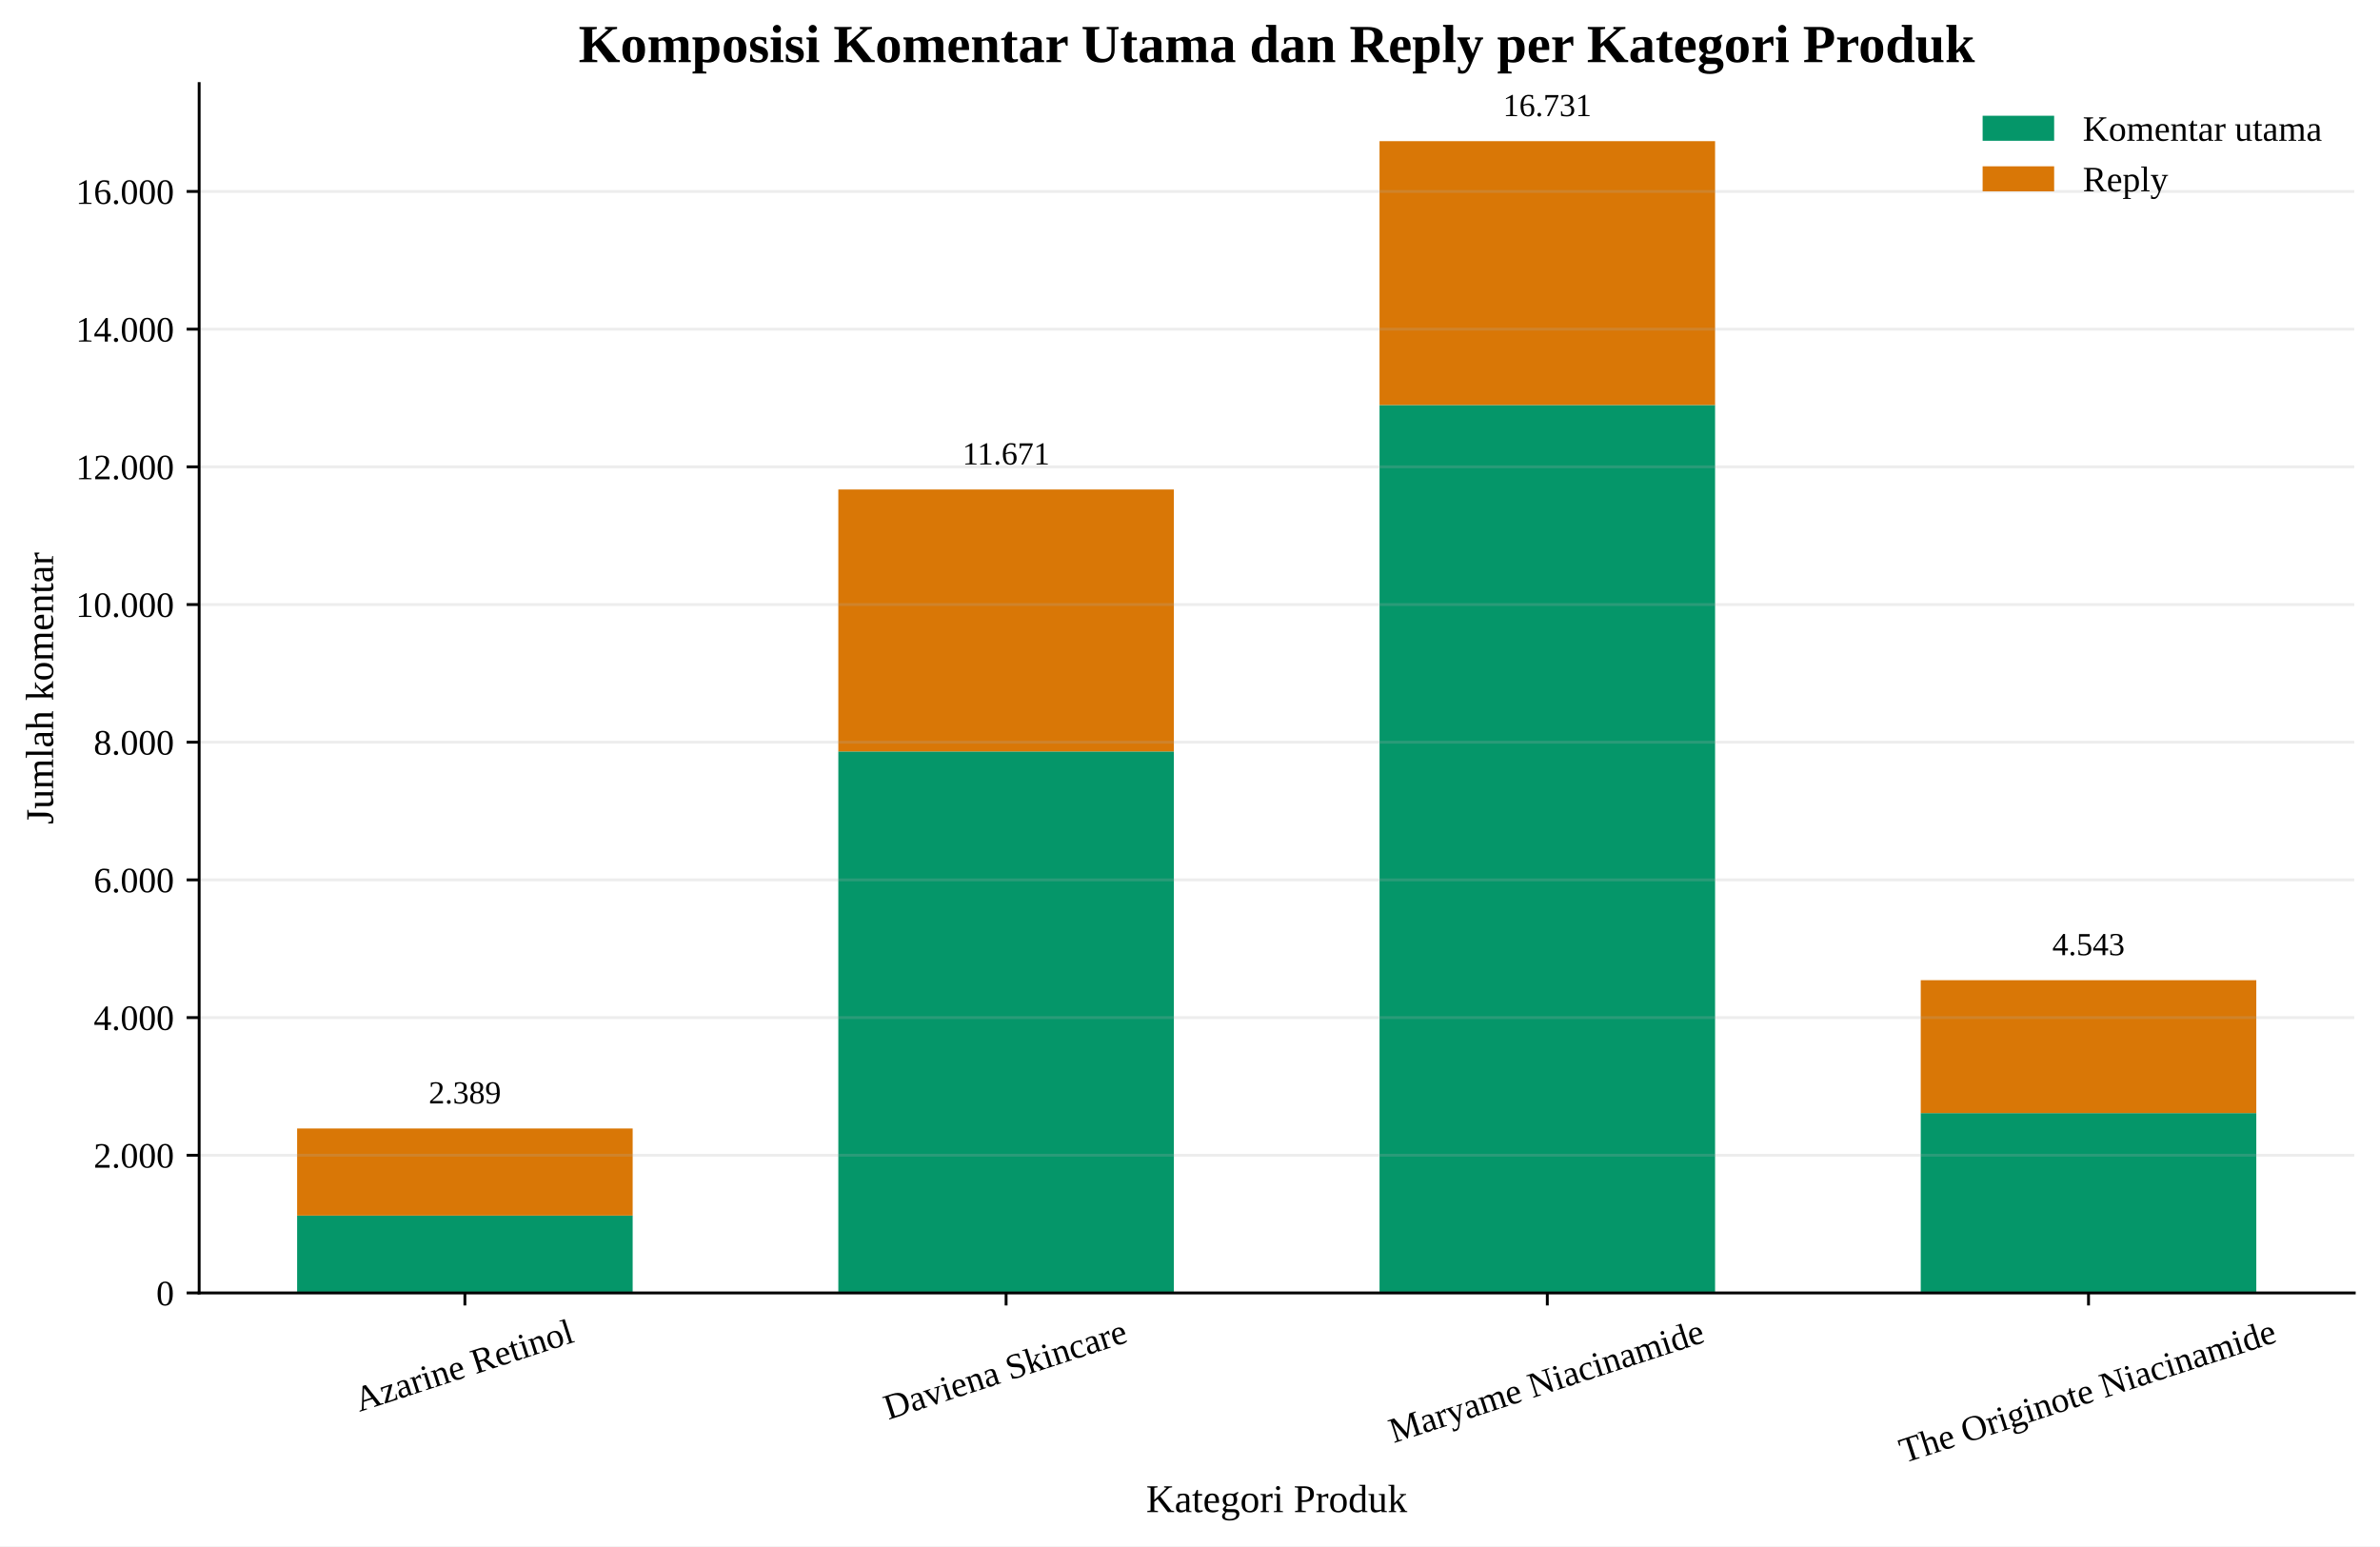
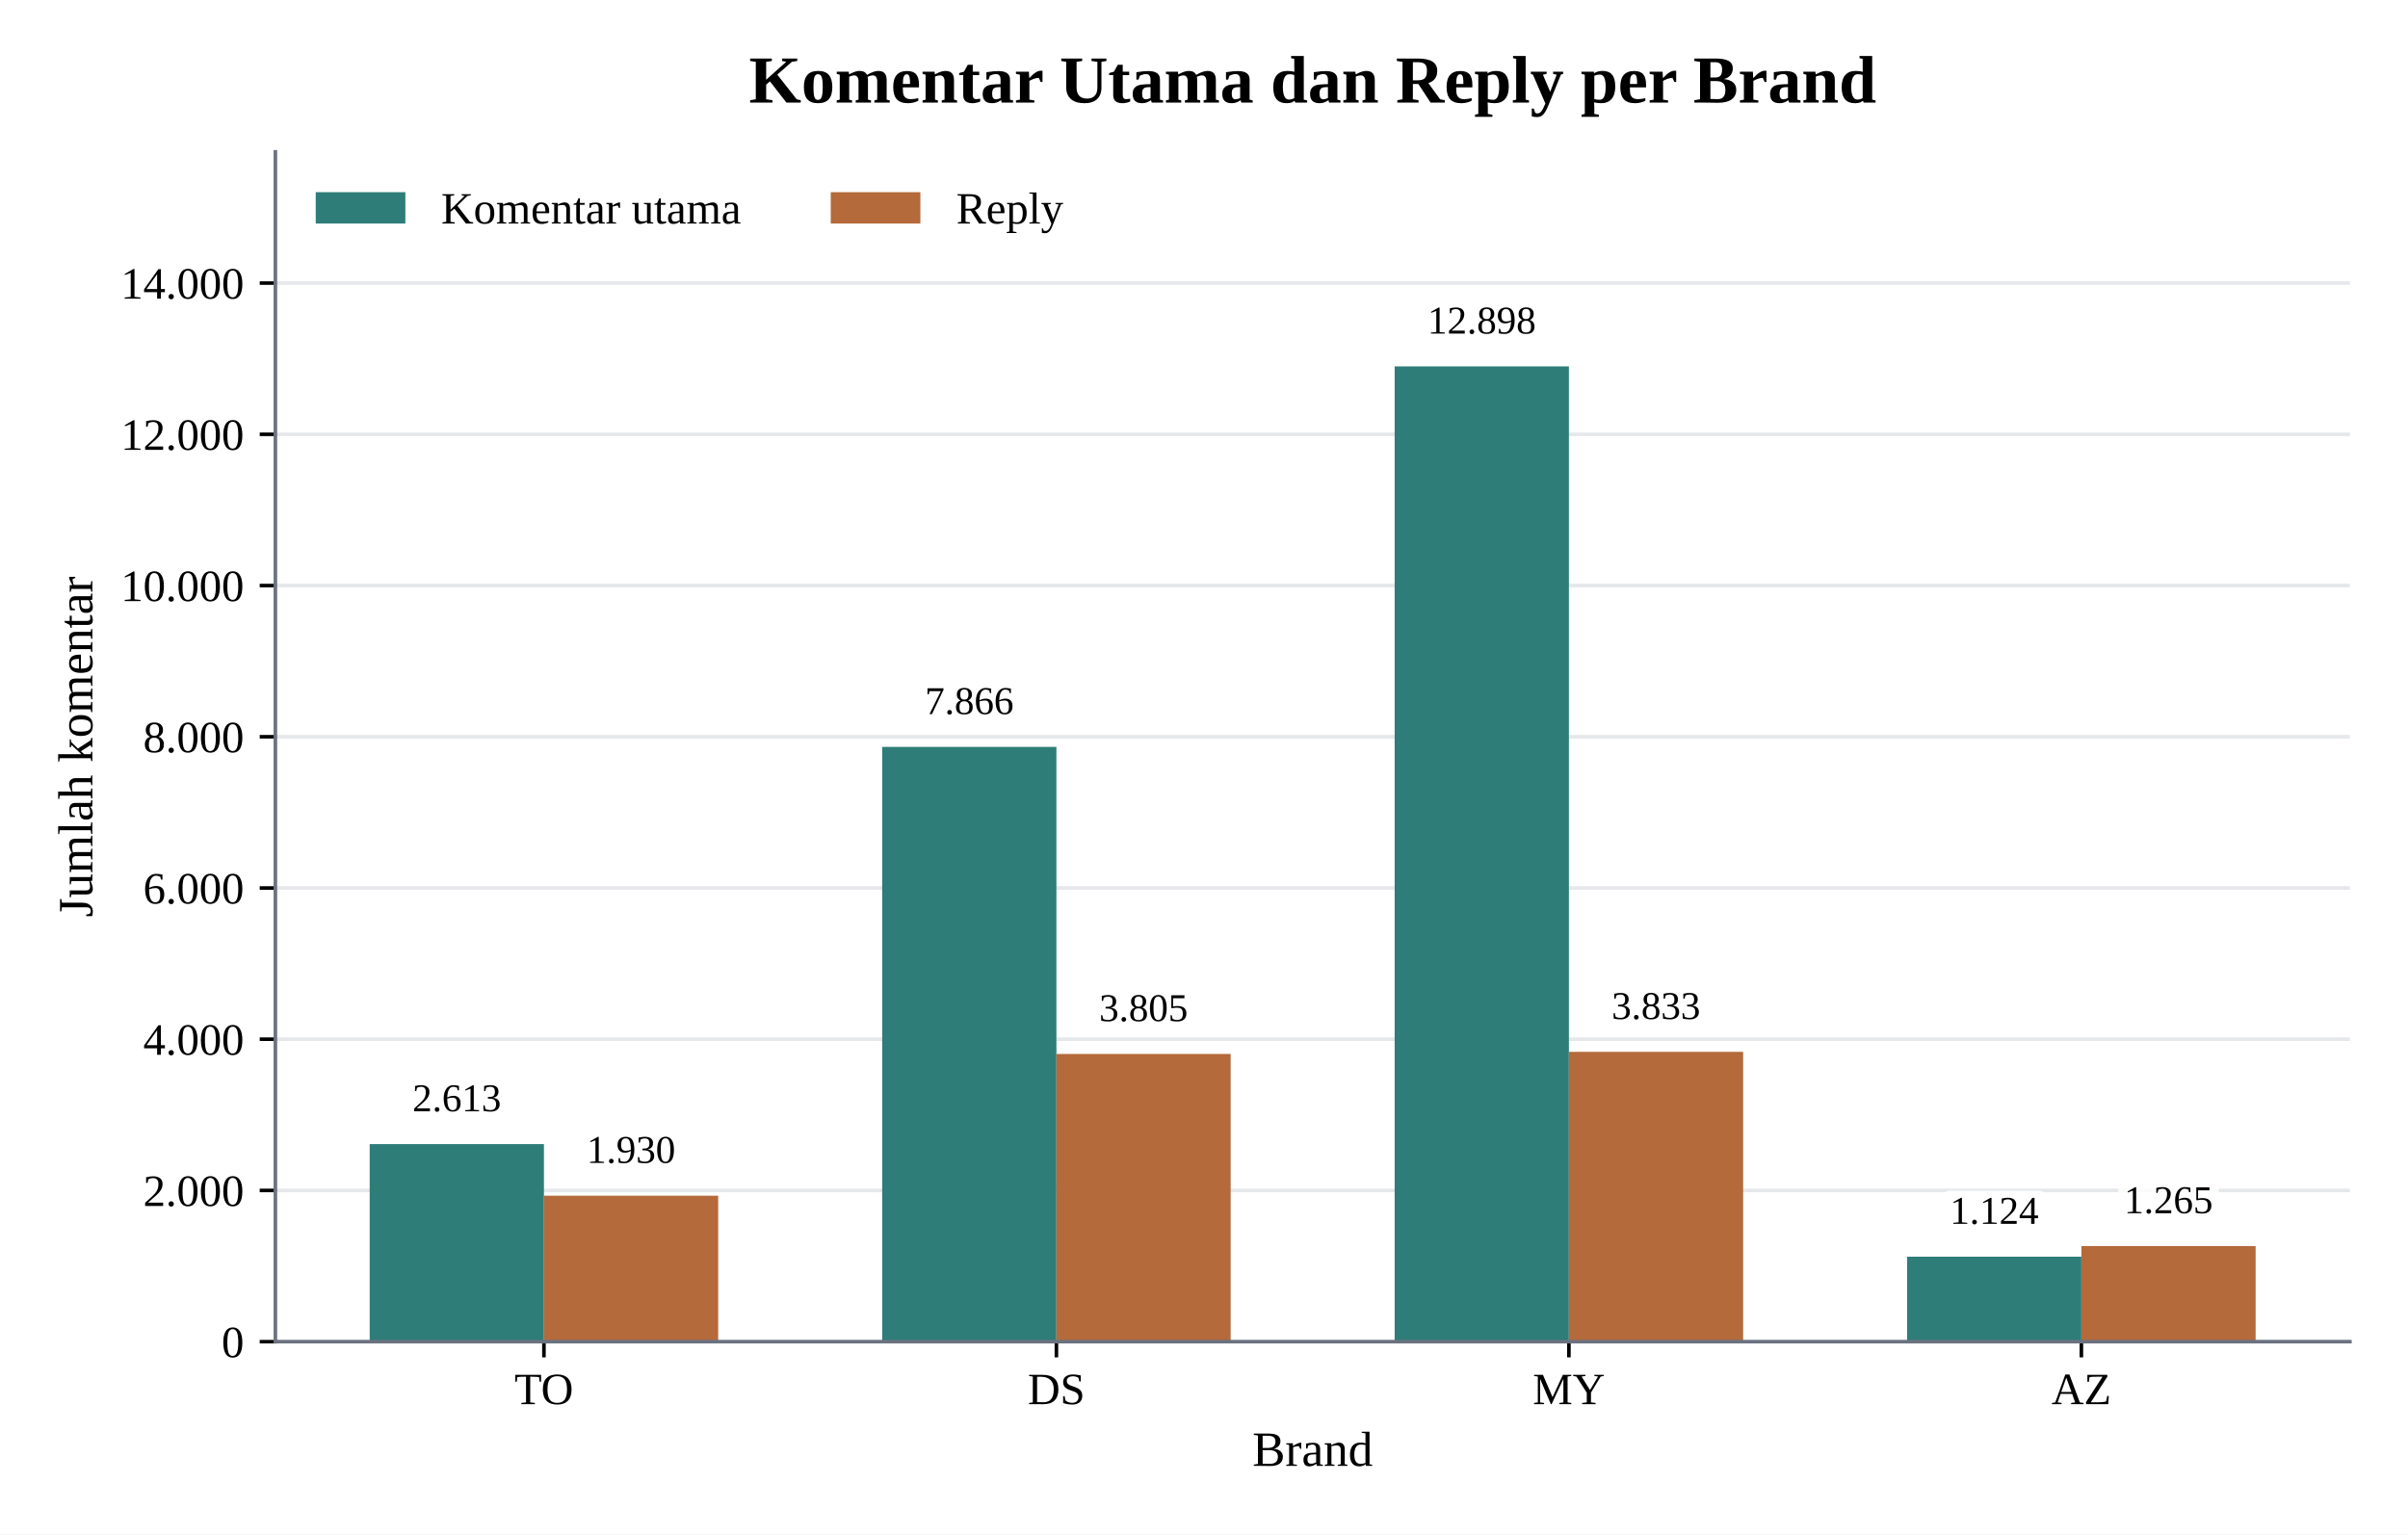
- <svg xmlns="http://www.w3.org/2000/svg" xmlns:xlink="http://www.w3.org/1999/xlink" width="665.531pt" height="432.399pt" viewBox="0 0 665.531 432.399" version="1.1">
+ <svg xmlns="http://www.w3.org/2000/svg" xmlns:xlink="http://www.w3.org/1999/xlink" width="537.317pt" height="342.477pt" viewBox="0 0 537.317 342.477" version="1.1">
  <defs>
    <style type="text/css">*{stroke-linejoin: round; stroke-linecap: butt}</style>
  </defs>
  <g id="figure_1">
    <g id="patch_1">
-       <path d="M 0 432.399  L 665.531 432.399  L 665.531 0  L 0 0  z " style="fill: #ffffff" />
+       <path d="M 0 342.477  L 537.317 342.477  L 537.317 0  L 0 0  z " style="fill: #ffffff" />
    </g>
    <g id="axes_1">
      <g id="patch_2">
-         <path d="M 55.691 361.551  L 658.331 361.551  L 658.331 23.367  L 55.691 23.367  z " style="fill: #ffffff" />
-       </g>
-       <g id="patch_3">
-         <path d="M 83.084 361.551  L 176.915 361.551  L 176.915 339.914  L 83.084 339.914  z " clip-path="url(#p2df6ec12b7)" style="fill: #059669" />
-       </g>
-       <g id="patch_4">
-         <path d="M 234.425 361.551  L 328.256 361.551  L 328.256 210.127  L 234.425 210.127  z " clip-path="url(#p2df6ec12b7)" style="fill: #059669" />
-       </g>
-       <g id="patch_5">
-         <path d="M 385.766 361.551  L 479.597 361.551  L 479.597 113.258  L 385.766 113.258  z " clip-path="url(#p2df6ec12b7)" style="fill: #059669" />
-       </g>
-       <g id="patch_6">
-         <path d="M 537.107 361.551  L 630.938 361.551  L 630.938 311.25  L 537.107 311.25  z " clip-path="url(#p2df6ec12b7)" style="fill: #059669" />
-       </g>
-       <g id="patch_7">
-         <path d="M 83.084 339.914  L 176.915 339.914  L 176.915 315.562  L 83.084 315.562  z " clip-path="url(#p2df6ec12b7)" style="fill: #d97706" />
-       </g>
-       <g id="patch_8">
-         <path d="M 234.425 210.127  L 328.256 210.127  L 328.256 136.879  L 234.425 136.879  z " clip-path="url(#p2df6ec12b7)" style="fill: #d97706" />
-       </g>
-       <g id="patch_9">
-         <path d="M 385.766 113.258  L 479.597 113.258  L 479.597 39.471  L 385.766 39.471  z " clip-path="url(#p2df6ec12b7)" style="fill: #d97706" />
-       </g>
-       <g id="patch_10">
-         <path d="M 537.107 311.25  L 630.938 311.25  L 630.938 274.096  L 537.107 274.096  z " clip-path="url(#p2df6ec12b7)" style="fill: #d97706" />
+         <path d="M 61.451 299.443  L 524.357 299.443  L 524.357 33.893  L 61.451 33.893  z " style="fill: #ffffff" />
      </g>
      <g id="matplotlib.axis_1">
        <g id="xtick_1">
          <g id="line2d_1">
            <defs>
-               <path id="m533be0d654" d="M 0 0  L 0 3.5  " style="stroke: #000000; stroke-width: 0.8" />
+               <path id="m64cd5554fe" d="M 0 0  L 0 3.5  " style="stroke: #000000; stroke-width: 0.8" />
            </defs>
            <g>
-               <use xlink:href="#m533be0d654" x="130" y="361.551" style="stroke: #000000; stroke-width: 0.8" />
+               <use xlink:href="#m64cd5554fe" x="121.373" y="299.443" style="stroke: #000000; stroke-width: 0.8" />
            </g>
          </g>
          <g id="text_1">
-             <text style="font: 10px 'Times New Roman', 'Times', 'DejaVu Serif', serif" transform="translate(100.5028 394.8057) rotate(-18)">Azarine Retinol</text>
+             <text style="font: 10px 'Times New Roman', 'Times', 'DejaVu Serif', serif; text-anchor: middle" x="121.373" y="313.387" transform="rotate(-0 121.3728 313.3866)">TO</text>
          </g>
        </g>
        <g id="xtick_2">
          <g id="line2d_2">
            <g>
-               <use xlink:href="#m533be0d654" x="281.341" y="361.551" style="stroke: #000000; stroke-width: 0.8" />
+               <use xlink:href="#m64cd5554fe" x="235.727" y="299.443" style="stroke: #000000; stroke-width: 0.8" />
            </g>
          </g>
          <g id="text_2">
-             <text style="font: 10px 'Times New Roman', 'Times', 'DejaVu Serif', serif" transform="translate(248.4141 397.0345) rotate(-18)">Daviena Skincare</text>
+             <text style="font: 10px 'Times New Roman', 'Times', 'DejaVu Serif', serif; text-anchor: middle" x="235.727" y="313.387" transform="rotate(-0 235.7271 313.3866)">DS</text>
          </g>
        </g>
        <g id="xtick_3">
          <g id="line2d_3">
            <g>
-               <use xlink:href="#m533be0d654" x="432.682" y="361.551" style="stroke: #000000; stroke-width: 0.8" />
+               <use xlink:href="#m64cd5554fe" x="350.081" y="299.443" style="stroke: #000000; stroke-width: 0.8" />
            </g>
          </g>
          <g id="text_3">
-             <text style="font: 10px 'Times New Roman', 'Times', 'DejaVu Serif', serif" transform="translate(389.7163 403.5562) rotate(-18)">Maryame Niacinamide</text>
+             <text style="font: 10px 'Times New Roman', 'Times', 'DejaVu Serif', serif; text-anchor: middle" x="350.081" y="313.387" transform="rotate(-0 350.0814 313.3866)">MY</text>
          </g>
        </g>
        <g id="xtick_4">
          <g id="line2d_4">
            <g>
-               <use xlink:href="#m533be0d654" x="584.023" y="361.551" style="stroke: #000000; stroke-width: 0.8" />
+               <use xlink:href="#m64cd5554fe" x="464.436" y="299.443" style="stroke: #000000; stroke-width: 0.8" />
            </g>
          </g>
          <g id="text_4">
-             <text style="font: 10px 'Times New Roman', 'Times', 'DejaVu Serif', serif" transform="translate(532.4718 409.1354) rotate(-18)">The Originote Niacinamide</text>
+             <text style="font: 10px 'Times New Roman', 'Times', 'DejaVu Serif', serif; text-anchor: middle" x="464.436" y="313.387" transform="rotate(-0 464.4357 313.3866)">AZ</text>
          </g>
        </g>
        <g id="text_5">
-           <text style="font: 11px 'Times New Roman', 'Times', 'DejaVu Serif', serif; text-anchor: middle" x="357.011" y="422.826" transform="rotate(-0 357.0111 422.8257)">Kategori Produk</text>
+           <text style="font: 11px 'Times New Roman', 'Times', 'DejaVu Serif', serif; text-anchor: middle" x="292.904" y="327.164" transform="rotate(-0 292.9042 327.1637)">Brand</text>
        </g>
      </g>
      <g id="matplotlib.axis_2">
        <g id="ytick_1">
          <g id="line2d_5">
-             <path d="M 55.691 361.551  L 658.331 361.551  " clip-path="url(#p2df6ec12b7)" style="fill: none; stroke: #b0b0b0; stroke-opacity: 0.22; stroke-width: 0.8; stroke-linecap: square" />
+             <path d="M 61.451 299.443  L 524.357 299.443  " clip-path="url(#pb93777eba5)" style="fill: none; stroke: #e5e7eb; stroke-width: 0.8; stroke-linecap: square" />
          </g>
          <g id="line2d_6">
            <defs>
-               <path id="m69078c02b8" d="M 0 0  L -3.5 0  " style="stroke: #000000; stroke-width: 0.8" />
+               <path id="me1ff0b9aa8" d="M 0 0  L -3.5 0  " style="stroke: #000000; stroke-width: 0.8" />
            </defs>
            <g>
-               <use xlink:href="#m69078c02b8" x="55.691" y="361.551" style="stroke: #000000; stroke-width: 0.8" />
+               <use xlink:href="#me1ff0b9aa8" x="61.451" y="299.443" style="stroke: #000000; stroke-width: 0.8" />
            </g>
          </g>
          <g id="text_6">
-             <text style="font: 10px 'Times New Roman', 'Times', 'DejaVu Serif', serif; text-anchor: end" x="48.691" y="365.023" transform="rotate(-0 48.69109 365.0231)">0</text>
+             <text style="font: 10px 'Times New Roman', 'Times', 'DejaVu Serif', serif; text-anchor: end" x="54.451" y="302.915" transform="rotate(-0 54.45109 302.9147)">0</text>
          </g>
        </g>
        <g id="ytick_2">
          <g id="line2d_7">
-             <path d="M 55.691 323.05  L 658.331 323.05  " clip-path="url(#p2df6ec12b7)" style="fill: none; stroke: #b0b0b0; stroke-opacity: 0.22; stroke-width: 0.8; stroke-linecap: square" />
+             <path d="M 61.451 265.691  L 524.357 265.691  " clip-path="url(#pb93777eba5)" style="fill: none; stroke: #e5e7eb; stroke-width: 0.8; stroke-linecap: square" />
          </g>
          <g id="line2d_8">
            <g>
-               <use xlink:href="#m69078c02b8" x="55.691" y="323.05" style="stroke: #000000; stroke-width: 0.8" />
+               <use xlink:href="#me1ff0b9aa8" x="61.451" y="265.691" style="stroke: #000000; stroke-width: 0.8" />
            </g>
          </g>
          <g id="text_7">
-             <text style="font: 10px 'Times New Roman', 'Times', 'DejaVu Serif', serif; text-anchor: end" x="48.691" y="326.522" transform="rotate(-0 48.69109 326.5221)">2.000</text>
+             <text style="font: 10px 'Times New Roman', 'Times', 'DejaVu Serif', serif; text-anchor: end" x="54.451" y="269.163" transform="rotate(-0 54.45109 269.1631)">2.000</text>
          </g>
        </g>
        <g id="ytick_3">
          <g id="line2d_9">
-             <path d="M 55.691 284.549  L 658.331 284.549  " clip-path="url(#p2df6ec12b7)" style="fill: none; stroke: #b0b0b0; stroke-opacity: 0.22; stroke-width: 0.8; stroke-linecap: square" />
+             <path d="M 61.451 231.94  L 524.357 231.94  " clip-path="url(#pb93777eba5)" style="fill: none; stroke: #e5e7eb; stroke-width: 0.8; stroke-linecap: square" />
          </g>
          <g id="line2d_10">
            <g>
-               <use xlink:href="#m69078c02b8" x="55.691" y="284.549" style="stroke: #000000; stroke-width: 0.8" />
+               <use xlink:href="#me1ff0b9aa8" x="61.451" y="231.94" style="stroke: #000000; stroke-width: 0.8" />
            </g>
          </g>
          <g id="text_8">
-             <text style="font: 10px 'Times New Roman', 'Times', 'DejaVu Serif', serif; text-anchor: end" x="48.691" y="288.021" transform="rotate(-0 48.69109 288.0211)">4.000</text>
+             <text style="font: 10px 'Times New Roman', 'Times', 'DejaVu Serif', serif; text-anchor: end" x="54.451" y="235.412" transform="rotate(-0 54.45109 235.4115)">4.000</text>
          </g>
        </g>
        <g id="ytick_4">
          <g id="line2d_11">
-             <path d="M 55.691 246.048  L 658.331 246.048  " clip-path="url(#p2df6ec12b7)" style="fill: none; stroke: #b0b0b0; stroke-opacity: 0.22; stroke-width: 0.8; stroke-linecap: square" />
+             <path d="M 61.451 198.188  L 524.357 198.188  " clip-path="url(#pb93777eba5)" style="fill: none; stroke: #e5e7eb; stroke-width: 0.8; stroke-linecap: square" />
          </g>
          <g id="line2d_12">
            <g>
-               <use xlink:href="#m69078c02b8" x="55.691" y="246.048" style="stroke: #000000; stroke-width: 0.8" />
+               <use xlink:href="#me1ff0b9aa8" x="61.451" y="198.188" style="stroke: #000000; stroke-width: 0.8" />
            </g>
          </g>
          <g id="text_9">
-             <text style="font: 10px 'Times New Roman', 'Times', 'DejaVu Serif', serif; text-anchor: end" x="48.691" y="249.52" transform="rotate(-0 48.69109 249.5201)">6.000</text>
+             <text style="font: 10px 'Times New Roman', 'Times', 'DejaVu Serif', serif; text-anchor: end" x="54.451" y="201.66" transform="rotate(-0 54.45109 201.66)">6.000</text>
          </g>
        </g>
        <g id="ytick_5">
          <g id="line2d_13">
-             <path d="M 55.691 207.547  L 658.331 207.547  " clip-path="url(#p2df6ec12b7)" style="fill: none; stroke: #b0b0b0; stroke-opacity: 0.22; stroke-width: 0.8; stroke-linecap: square" />
+             <path d="M 61.451 164.436  L 524.357 164.436  " clip-path="url(#pb93777eba5)" style="fill: none; stroke: #e5e7eb; stroke-width: 0.8; stroke-linecap: square" />
          </g>
          <g id="line2d_14">
            <g>
-               <use xlink:href="#m69078c02b8" x="55.691" y="207.547" style="stroke: #000000; stroke-width: 0.8" />
+               <use xlink:href="#me1ff0b9aa8" x="61.451" y="164.436" style="stroke: #000000; stroke-width: 0.8" />
            </g>
          </g>
          <g id="text_10">
-             <text style="font: 10px 'Times New Roman', 'Times', 'DejaVu Serif', serif; text-anchor: end" x="48.691" y="211.019" transform="rotate(-0 48.69109 211.0191)">8.000</text>
+             <text style="font: 10px 'Times New Roman', 'Times', 'DejaVu Serif', serif; text-anchor: end" x="54.451" y="167.908" transform="rotate(-0 54.45109 167.9084)">8.000</text>
          </g>
        </g>
        <g id="ytick_6">
          <g id="line2d_15">
-             <path d="M 55.691 169.046  L 658.331 169.046  " clip-path="url(#p2df6ec12b7)" style="fill: none; stroke: #b0b0b0; stroke-opacity: 0.22; stroke-width: 0.8; stroke-linecap: square" />
+             <path d="M 61.451 130.685  L 524.357 130.685  " clip-path="url(#pb93777eba5)" style="fill: none; stroke: #e5e7eb; stroke-width: 0.8; stroke-linecap: square" />
          </g>
          <g id="line2d_16">
            <g>
-               <use xlink:href="#m69078c02b8" x="55.691" y="169.046" style="stroke: #000000; stroke-width: 0.8" />
+               <use xlink:href="#me1ff0b9aa8" x="61.451" y="130.685" style="stroke: #000000; stroke-width: 0.8" />
            </g>
          </g>
          <g id="text_11">
-             <text style="font: 10px 'Times New Roman', 'Times', 'DejaVu Serif', serif; text-anchor: end" x="48.691" y="172.518" transform="rotate(-0 48.69109 172.5181)">10.000</text>
+             <text style="font: 10px 'Times New Roman', 'Times', 'DejaVu Serif', serif; text-anchor: end" x="54.451" y="134.157" transform="rotate(-0 54.45109 134.1568)">10.000</text>
          </g>
        </g>
        <g id="ytick_7">
          <g id="line2d_17">
-             <path d="M 55.691 130.545  L 658.331 130.545  " clip-path="url(#p2df6ec12b7)" style="fill: none; stroke: #b0b0b0; stroke-opacity: 0.22; stroke-width: 0.8; stroke-linecap: square" />
+             <path d="M 61.451 96.933  L 524.357 96.933  " clip-path="url(#pb93777eba5)" style="fill: none; stroke: #e5e7eb; stroke-width: 0.8; stroke-linecap: square" />
          </g>
          <g id="line2d_18">
            <g>
-               <use xlink:href="#m69078c02b8" x="55.691" y="130.545" style="stroke: #000000; stroke-width: 0.8" />
+               <use xlink:href="#me1ff0b9aa8" x="61.451" y="96.933" style="stroke: #000000; stroke-width: 0.8" />
            </g>
          </g>
          <g id="text_12">
-             <text style="font: 10px 'Times New Roman', 'Times', 'DejaVu Serif', serif; text-anchor: end" x="48.691" y="134.017" transform="rotate(-0 48.69109 134.0171)">12.000</text>
+             <text style="font: 10px 'Times New Roman', 'Times', 'DejaVu Serif', serif; text-anchor: end" x="54.451" y="100.405" transform="rotate(-0 54.45109 100.4052)">12.000</text>
          </g>
        </g>
        <g id="ytick_8">
          <g id="line2d_19">
-             <path d="M 55.691 92.044  L 658.331 92.044  " clip-path="url(#p2df6ec12b7)" style="fill: none; stroke: #b0b0b0; stroke-opacity: 0.22; stroke-width: 0.8; stroke-linecap: square" />
+             <path d="M 61.451 63.182  L 524.357 63.182  " clip-path="url(#pb93777eba5)" style="fill: none; stroke: #e5e7eb; stroke-width: 0.8; stroke-linecap: square" />
          </g>
          <g id="line2d_20">
            <g>
-               <use xlink:href="#m69078c02b8" x="55.691" y="92.044" style="stroke: #000000; stroke-width: 0.8" />
+               <use xlink:href="#me1ff0b9aa8" x="61.451" y="63.182" style="stroke: #000000; stroke-width: 0.8" />
            </g>
          </g>
          <g id="text_13">
-             <text style="font: 10px 'Times New Roman', 'Times', 'DejaVu Serif', serif; text-anchor: end" x="48.691" y="95.516" transform="rotate(-0 48.69109 95.51616)">14.000</text>
-           </g>
-         </g>
-         <g id="ytick_9">
-           <g id="line2d_21">
-             <path d="M 55.691 53.543  L 658.331 53.543  " clip-path="url(#p2df6ec12b7)" style="fill: none; stroke: #b0b0b0; stroke-opacity: 0.22; stroke-width: 0.8; stroke-linecap: square" />
-           </g>
-           <g id="line2d_22">
-             <g>
-               <use xlink:href="#m69078c02b8" x="55.691" y="53.543" style="stroke: #000000; stroke-width: 0.8" />
-             </g>
-           </g>
-           <g id="text_14">
-             <text style="font: 10px 'Times New Roman', 'Times', 'DejaVu Serif', serif; text-anchor: end" x="48.691" y="57.015" transform="rotate(-0 48.69109 57.01517)">16.000</text>
-           </g>
-         </g>
-         <g id="text_15">
-           <text style="font: 11px 'Times New Roman', 'Times', 'DejaVu Serif', serif; text-anchor: middle" x="14.838" y="192.459" transform="rotate(-90 14.83812 192.4592)">Jumlah komentar</text>
-         </g>
+             <text style="font: 10px 'Times New Roman', 'Times', 'DejaVu Serif', serif; text-anchor: end" x="54.451" y="66.654" transform="rotate(-0 54.45109 66.65363)">14.000</text>
+           </g>
+         </g>
+         <g id="text_14">
+           <text style="font: 11px 'Times New Roman', 'Times', 'DejaVu Serif', serif; text-anchor: middle" x="20.598" y="166.668" transform="rotate(-90 20.59812 166.6678)">Jumlah komentar</text>
+         </g>
+       </g>
+       <g id="patch_3">
+         <path d="M 82.492 299.443  L 121.373 299.443  L 121.373 255.346  L 82.492 255.346  z " clip-path="url(#pb93777eba5)" style="fill: #2e7d78" />
+       </g>
+       <g id="patch_4">
+         <path d="M 196.847 299.443  L 235.727 299.443  L 235.727 166.698  L 196.847 166.698  z " clip-path="url(#pb93777eba5)" style="fill: #2e7d78" />
+       </g>
+       <g id="patch_5">
+         <path d="M 311.201 299.443  L 350.081 299.443  L 350.081 81.779  L 311.201 81.779  z " clip-path="url(#pb93777eba5)" style="fill: #2e7d78" />
+       </g>
+       <g id="patch_6">
+         <path d="M 425.555 299.443  L 464.436 299.443  L 464.436 280.474  L 425.555 280.474  z " clip-path="url(#pb93777eba5)" style="fill: #2e7d78" />
+       </g>
+       <g id="patch_7">
+         <path d="M 121.373 299.443  L 160.253 299.443  L 160.253 266.873  L 121.373 266.873  z " clip-path="url(#pb93777eba5)" style="fill: #b46a3a" />
+       </g>
+       <g id="patch_8">
+         <path d="M 235.727 299.443  L 274.608 299.443  L 274.608 235.23  L 235.727 235.23  z " clip-path="url(#pb93777eba5)" style="fill: #b46a3a" />
+       </g>
+       <g id="patch_9">
+         <path d="M 350.081 299.443  L 388.962 299.443  L 388.962 234.758  L 350.081 234.758  z " clip-path="url(#pb93777eba5)" style="fill: #b46a3a" />
+       </g>
+       <g id="patch_10">
+         <path d="M 464.436 299.443  L 503.316 299.443  L 503.316 278.095  L 464.436 278.095  z " clip-path="url(#pb93777eba5)" style="fill: #b46a3a" />
      </g>
      <g id="patch_11">
-         <path d="M 55.691 361.551  L 55.691 23.367  " style="fill: none; stroke: #000000; stroke-width: 0.8; stroke-linejoin: miter; stroke-linecap: square" />
+         <path d="M 61.451 299.443  L 61.451 33.893  " style="fill: none; stroke: #6b7280; stroke-width: 0.8; stroke-linejoin: miter; stroke-linecap: square" />
      </g>
      <g id="patch_12">
-         <path d="M 55.691 361.551  L 658.331 361.551  " style="fill: none; stroke: #000000; stroke-width: 0.8; stroke-linejoin: miter; stroke-linecap: square" />
+         <path d="M 61.451 299.443  L 524.357 299.443  " style="fill: none; stroke: #6b7280; stroke-width: 0.8; stroke-linejoin: miter; stroke-linecap: square" />
+       </g>
+       <g id="text_15">
+         <g id="patch_13">
+           <path d="M 92.033 251.225  L 111.833 251.225  Q 113.153 251.225 113.153 249.905  L 113.153 241.912  Q 113.153 240.592 111.833 240.592  L 92.033 240.592  Q 90.713 240.592 90.713 241.912  L 90.713 249.905  Q 90.713 251.225 92.033 251.225  z " style="fill: #ffffff; opacity: 0.82" />
+         </g>
+         <text style="font: 8.8px 'Times New Roman', 'Times', 'DejaVu Serif', serif; text-anchor: middle" x="101.933" y="248.022" transform="rotate(-0 101.9325 248.0224)">2.613</text>
      </g>
      <g id="text_16">
-         <text style="font: 9px 'Times New Roman', 'Times', 'DejaVu Serif', serif; text-anchor: middle" x="130" y="308.564" transform="rotate(-0 129.9995 308.5638)">2.389</text>
+         <g id="patch_14">
+           <path d="M 206.387 162.576  L 226.187 162.576  Q 227.507 162.576 227.507 161.256  L 227.507 153.263  Q 227.507 151.943 226.187 151.943  L 206.387 151.943  Q 205.067 151.943 205.067 153.263  L 205.067 161.256  Q 205.067 162.576 206.387 162.576  z " style="fill: #ffffff; opacity: 0.82" />
+         </g>
+         <text style="font: 8.8px 'Times New Roman', 'Times', 'DejaVu Serif', serif; text-anchor: middle" x="216.287" y="159.374" transform="rotate(-0 216.2868 159.3739)">7.866</text>
      </g>
      <g id="text_17">
-         <text style="font: 9px 'Times New Roman', 'Times', 'DejaVu Serif', serif; text-anchor: middle" x="281.341" y="129.881" transform="rotate(-0 281.3406 129.8808)">11.671</text>
+         <g id="patch_15">
+           <path d="M 318.541 77.657  L 342.741 77.657  Q 344.061 77.657 344.061 76.337  L 344.061 68.344  Q 344.061 67.024 342.741 67.024  L 318.541 67.024  Q 317.221 67.024 317.221 68.344  L 317.221 76.337  Q 317.221 77.657 318.541 77.657  z " style="fill: #ffffff; opacity: 0.82" />
+         </g>
+         <text style="font: 8.8px 'Times New Roman', 'Times', 'DejaVu Serif', serif; text-anchor: middle" x="330.641" y="74.455" transform="rotate(-0 330.6411 74.4549)">12.898</text>
      </g>
      <g id="text_18">
-         <text style="font: 9px 'Times New Roman', 'Times', 'DejaVu Serif', serif; text-anchor: middle" x="432.682" y="32.473" transform="rotate(-0 432.6816 32.47327)">16.731</text>
+         <g id="patch_16">
+           <path d="M 435.095 276.353  L 454.895 276.353  Q 456.215 276.353 456.215 275.033  L 456.215 267.04  Q 456.215 265.72 454.895 265.72  L 435.095 265.72  Q 433.775 265.72 433.775 267.04  L 433.775 275.033  Q 433.775 276.353 435.095 276.353  z " style="fill: #ffffff; opacity: 0.82" />
+         </g>
+         <text style="font: 8.8px 'Times New Roman', 'Times', 'DejaVu Serif', serif; text-anchor: middle" x="444.995" y="273.15" transform="rotate(-0 444.9955 273.1505)">1.124</text>
      </g>
      <g id="text_19">
-         <text style="font: 9px 'Times New Roman', 'Times', 'DejaVu Serif', serif; text-anchor: middle" x="584.023" y="267.098" transform="rotate(-0 584.0226 267.0983)">4.543</text>
+         <g id="patch_17">
+           <path d="M 130.913 262.751  L 150.713 262.751  Q 152.033 262.751 152.033 261.431  L 152.033 253.438  Q 152.033 252.118 150.713 252.118  L 130.913 252.118  Q 129.593 252.118 129.593 253.438  L 129.593 261.431  Q 129.593 262.751 130.913 262.751  z " style="fill: #ffffff; opacity: 0.82" />
+         </g>
+         <text style="font: 8.8px 'Times New Roman', 'Times', 'DejaVu Serif', serif; text-anchor: middle" x="140.813" y="259.549" transform="rotate(-0 140.813 259.5486)">1.930</text>
      </g>
      <g id="text_20">
-         <text style="font: 700 15px 'Times New Roman', 'Times', 'DejaVu Serif', serif; text-anchor: middle" x="357.011" y="17.367" transform="rotate(-0 357.0111 17.36719)">Komposisi Komentar Utama dan Reply per Kategori Produk</text>
+         <g id="patch_18">
+           <path d="M 245.267 231.109  L 265.067 231.109  Q 266.387 231.109 266.387 229.789  L 266.387 221.796  Q 266.387 220.476 265.067 220.476  L 245.267 220.476  Q 243.947 220.476 243.947 221.796  L 243.947 229.789  Q 243.947 231.109 245.267 231.109  z " style="fill: #ffffff; opacity: 0.82" />
+         </g>
+         <text style="font: 8.8px 'Times New Roman', 'Times', 'DejaVu Serif', serif; text-anchor: middle" x="255.167" y="227.906" transform="rotate(-0 255.1673 227.9065)">3.805</text>
+       </g>
+       <g id="text_21">
+         <g id="patch_19">
+           <path d="M 359.622 230.636  L 379.422 230.636  Q 380.742 230.636 380.742 229.316  L 380.742 221.323  Q 380.742 220.003 379.422 220.003  L 359.622 220.003  Q 358.302 220.003 358.302 221.323  L 358.302 229.316  Q 358.302 230.636 359.622 230.636  z " style="fill: #ffffff; opacity: 0.82" />
+         </g>
+         <text style="font: 8.8px 'Times New Roman', 'Times', 'DejaVu Serif', serif; text-anchor: middle" x="369.522" y="227.434" transform="rotate(-0 369.5216 227.4339)">3.833</text>
+       </g>
+       <g id="text_22">
+         <g id="patch_20">
+           <path d="M 473.976 273.973  L 493.776 273.973  Q 495.096 273.973 495.096 272.653  L 495.096 264.66  Q 495.096 263.34 493.776 263.34  L 473.976 263.34  Q 472.656 263.34 472.656 264.66  L 472.656 272.653  Q 472.656 273.973 473.976 273.973  z " style="fill: #ffffff; opacity: 0.82" />
+         </g>
+         <text style="font: 8.8px 'Times New Roman', 'Times', 'DejaVu Serif', serif; text-anchor: middle" x="483.876" y="270.771" transform="rotate(-0 483.8759 270.771)">1.265</text>
+       </g>
+       <g id="text_23">
+         <text style="font: 700 15px 'Times New Roman', 'Times', 'DejaVu Serif', serif; text-anchor: middle" x="292.904" y="22.893" transform="rotate(-0 292.9042 22.89281)">Komentar Utama dan Reply per Brand</text>
      </g>
      <g id="legend_1">
-         <g id="patch_13">
-           <path d="M 554.411 39.367  L 574.411 39.367  L 574.411 32.367  L 554.411 32.367  z " style="fill: #059669" />
-         </g>
-         <g id="text_21">
-           <text style="font: 10px 'Times New Roman', 'Times', 'DejaVu Serif', serif; text-anchor: start" x="582.411" y="39.367" transform="rotate(-0 582.4108 39.36719)">Komentar utama</text>
-         </g>
-         <g id="patch_14">
-           <path d="M 554.411 53.506  L 574.411 53.506  L 574.411 46.506  L 554.411 46.506  z " style="fill: #d97706" />
-         </g>
-         <g id="text_22">
-           <text style="font: 10px 'Times New Roman', 'Times', 'DejaVu Serif', serif; text-anchor: start" x="582.411" y="53.506" transform="rotate(-0 582.4108 53.50625)">Reply</text>
+         <g id="patch_21">
+           <path d="M 70.451 49.893  L 90.451 49.893  L 90.451 42.893  L 70.451 42.893  z " style="fill: #2e7d78" />
+         </g>
+         <g id="text_24">
+           <text style="font: 10px 'Times New Roman', 'Times', 'DejaVu Serif', serif; text-anchor: start" x="98.451" y="49.893" transform="rotate(-0 98.45109 49.89281)">Komentar utama</text>
+         </g>
+         <g id="patch_22">
+           <path d="M 185.371 49.893  L 205.371 49.893  L 205.371 42.893  L 185.371 42.893  z " style="fill: #b46a3a" />
+         </g>
+         <g id="text_25">
+           <text style="font: 10px 'Times New Roman', 'Times', 'DejaVu Serif', serif; text-anchor: start" x="213.371" y="49.893" transform="rotate(-0 213.3714 49.89281)">Reply</text>
        </g>
      </g>
    </g>
  </g>
  <defs>
-     <clipPath id="p2df6ec12b7">
-       <rect x="55.691" y="23.367" width="602.64" height="338.184" />
+     <clipPath id="pb93777eba5">
+       <rect x="61.451" y="33.893" width="462.906" height="265.55" />
    </clipPath>
  </defs>
</svg>
